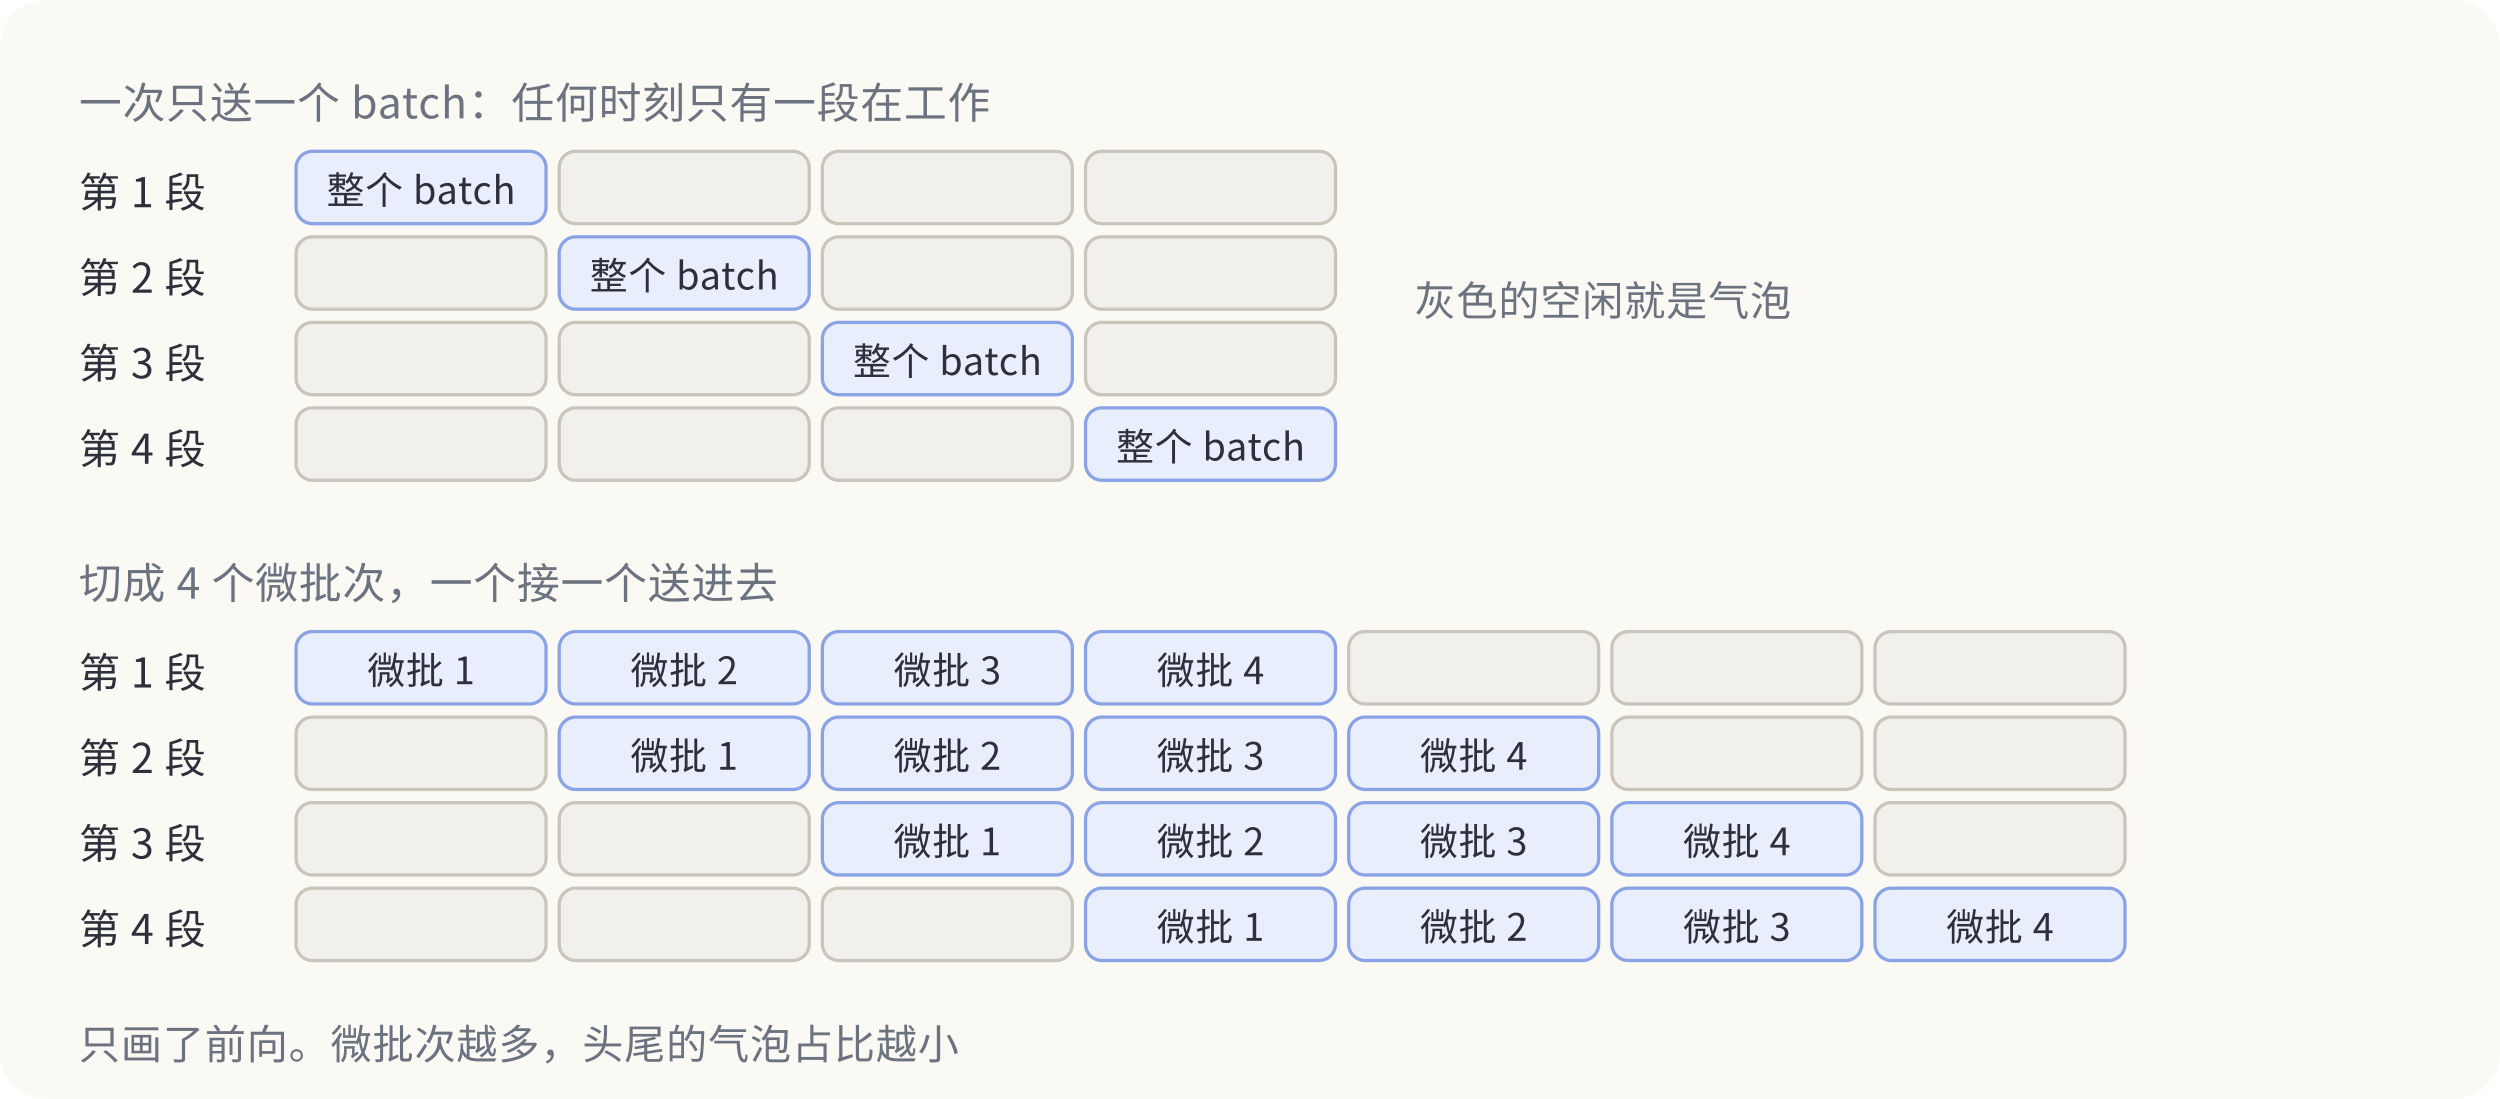
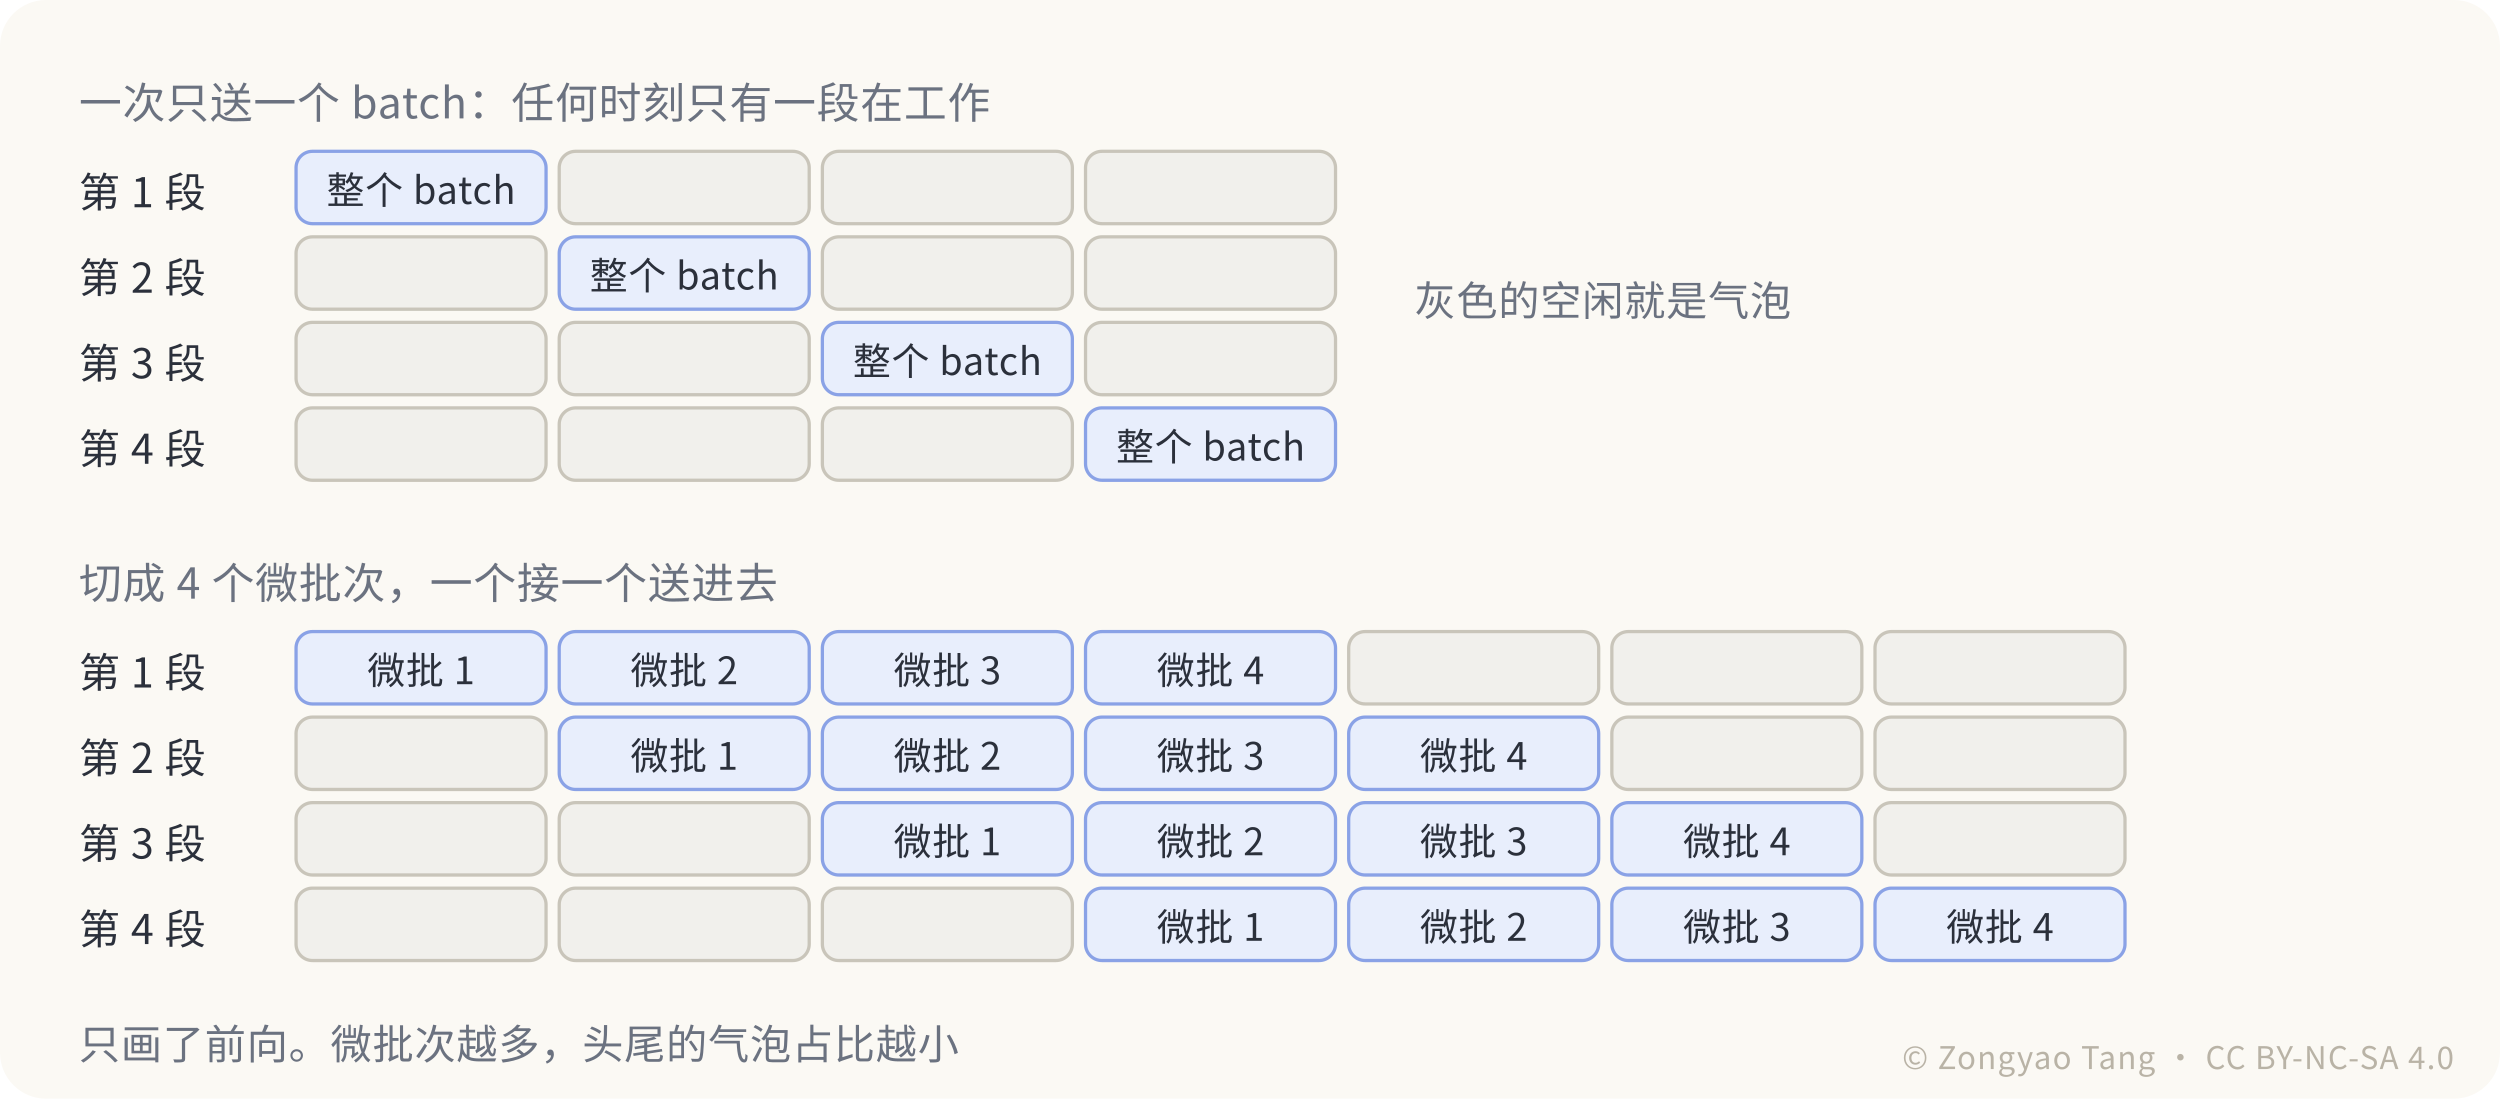
<svg xmlns="http://www.w3.org/2000/svg" viewBox="0 0 760 334" width="760" height="334" font-family="'PingFang SC','Noto Sans CJK SC','Source Han Sans SC','Hiragino Sans GB','Microsoft YaHei',sans-serif" role="img" aria-label="流水线并行的气泡">
  <defs>
    <marker id="tip" viewBox="0 0 10 10" refX="9" refY="5" markerWidth="7" markerHeight="7" orient="auto-start-reverse">
      <path d="M0 0 L10 5 L0 10 z" fill="#6b7280" />
    </marker>
  </defs>
  <rect width="760" height="334" rx="14" fill="#fbf9f4" />
  <text x="24" y="36" font-size="13" fill="#6b7280" font-weight="400" text-anchor="start" letter-spacing=".02em">一次只送一个 batch：任何时刻只有一段在工作</text>
  <text x="24" y="63" font-size="12.5" fill="#2b303b" font-weight="400" text-anchor="start" letter-spacing=".02em">第 1 段</text>
  <rect x="90" y="46" width="76" height="22" rx="5" fill="#e8eefc" stroke="#8aa2e6" stroke-width="1" />
  <text x="128" y="62" font-size="11.5" fill="#2b303b" font-weight="400" text-anchor="middle" letter-spacing=".02em">整个 batch</text>
  <rect x="170" y="46" width="76" height="22" rx="5" fill="#f1f0ec" stroke="#c9c5ba" stroke-width="1" />
  <rect x="250" y="46" width="76" height="22" rx="5" fill="#f1f0ec" stroke="#c9c5ba" stroke-width="1" />
  <rect x="330" y="46" width="76" height="22" rx="5" fill="#f1f0ec" stroke="#c9c5ba" stroke-width="1" />
  <text x="24" y="89" font-size="12.5" fill="#2b303b" font-weight="400" text-anchor="start" letter-spacing=".02em">第 2 段</text>
  <rect x="90" y="72" width="76" height="22" rx="5" fill="#f1f0ec" stroke="#c9c5ba" stroke-width="1" />
  <rect x="170" y="72" width="76" height="22" rx="5" fill="#e8eefc" stroke="#8aa2e6" stroke-width="1" />
  <text x="208" y="88" font-size="11.5" fill="#2b303b" font-weight="400" text-anchor="middle" letter-spacing=".02em">整个 batch</text>
  <rect x="250" y="72" width="76" height="22" rx="5" fill="#f1f0ec" stroke="#c9c5ba" stroke-width="1" />
  <rect x="330" y="72" width="76" height="22" rx="5" fill="#f1f0ec" stroke="#c9c5ba" stroke-width="1" />
  <text x="24" y="115" font-size="12.5" fill="#2b303b" font-weight="400" text-anchor="start" letter-spacing=".02em">第 3 段</text>
  <rect x="90" y="98" width="76" height="22" rx="5" fill="#f1f0ec" stroke="#c9c5ba" stroke-width="1" />
  <rect x="170" y="98" width="76" height="22" rx="5" fill="#f1f0ec" stroke="#c9c5ba" stroke-width="1" />
  <rect x="250" y="98" width="76" height="22" rx="5" fill="#e8eefc" stroke="#8aa2e6" stroke-width="1" />
  <text x="288" y="114" font-size="11.5" fill="#2b303b" font-weight="400" text-anchor="middle" letter-spacing=".02em">整个 batch</text>
  <rect x="330" y="98" width="76" height="22" rx="5" fill="#f1f0ec" stroke="#c9c5ba" stroke-width="1" />
  <text x="24" y="141" font-size="12.5" fill="#2b303b" font-weight="400" text-anchor="start" letter-spacing=".02em">第 4 段</text>
  <rect x="90" y="124" width="76" height="22" rx="5" fill="#f1f0ec" stroke="#c9c5ba" stroke-width="1" />
  <rect x="170" y="124" width="76" height="22" rx="5" fill="#f1f0ec" stroke="#c9c5ba" stroke-width="1" />
  <rect x="250" y="124" width="76" height="22" rx="5" fill="#f1f0ec" stroke="#c9c5ba" stroke-width="1" />
  <rect x="330" y="124" width="76" height="22" rx="5" fill="#e8eefc" stroke="#8aa2e6" stroke-width="1" />
  <text x="368" y="140" font-size="11.5" fill="#2b303b" font-weight="400" text-anchor="middle" letter-spacing=".02em">整个 batch</text>
  <text x="24" y="182" font-size="13" fill="#6b7280" font-weight="400" text-anchor="start" letter-spacing=".02em">切成 4 个微批次，一个接一个送进去</text>
  <text x="24" y="209" font-size="12.5" fill="#2b303b" font-weight="400" text-anchor="start" letter-spacing=".02em">第 1 段</text>
  <rect x="90" y="192" width="76" height="22" rx="5" fill="#e8eefc" stroke="#8aa2e6" stroke-width="1" />
  <text x="128" y="208" font-size="11.5" fill="#2b303b" font-weight="400" text-anchor="middle" letter-spacing=".02em">微批 1</text>
  <rect x="170" y="192" width="76" height="22" rx="5" fill="#e8eefc" stroke="#8aa2e6" stroke-width="1" />
  <text x="208" y="208" font-size="11.5" fill="#2b303b" font-weight="400" text-anchor="middle" letter-spacing=".02em">微批 2</text>
  <rect x="250" y="192" width="76" height="22" rx="5" fill="#e8eefc" stroke="#8aa2e6" stroke-width="1" />
  <text x="288" y="208" font-size="11.5" fill="#2b303b" font-weight="400" text-anchor="middle" letter-spacing=".02em">微批 3</text>
  <rect x="330" y="192" width="76" height="22" rx="5" fill="#e8eefc" stroke="#8aa2e6" stroke-width="1" />
  <text x="368" y="208" font-size="11.5" fill="#2b303b" font-weight="400" text-anchor="middle" letter-spacing=".02em">微批 4</text>
  <rect x="410" y="192" width="76" height="22" rx="5" fill="#f1f0ec" stroke="#c9c5ba" stroke-width="1" />
  <rect x="490" y="192" width="76" height="22" rx="5" fill="#f1f0ec" stroke="#c9c5ba" stroke-width="1" />
  <rect x="570" y="192" width="76" height="22" rx="5" fill="#f1f0ec" stroke="#c9c5ba" stroke-width="1" />
  <text x="24" y="235" font-size="12.5" fill="#2b303b" font-weight="400" text-anchor="start" letter-spacing=".02em">第 2 段</text>
  <rect x="90" y="218" width="76" height="22" rx="5" fill="#f1f0ec" stroke="#c9c5ba" stroke-width="1" />
  <rect x="170" y="218" width="76" height="22" rx="5" fill="#e8eefc" stroke="#8aa2e6" stroke-width="1" />
  <text x="208" y="234" font-size="11.5" fill="#2b303b" font-weight="400" text-anchor="middle" letter-spacing=".02em">微批 1</text>
  <rect x="250" y="218" width="76" height="22" rx="5" fill="#e8eefc" stroke="#8aa2e6" stroke-width="1" />
  <text x="288" y="234" font-size="11.5" fill="#2b303b" font-weight="400" text-anchor="middle" letter-spacing=".02em">微批 2</text>
  <rect x="330" y="218" width="76" height="22" rx="5" fill="#e8eefc" stroke="#8aa2e6" stroke-width="1" />
  <text x="368" y="234" font-size="11.5" fill="#2b303b" font-weight="400" text-anchor="middle" letter-spacing=".02em">微批 3</text>
  <rect x="410" y="218" width="76" height="22" rx="5" fill="#e8eefc" stroke="#8aa2e6" stroke-width="1" />
  <text x="448" y="234" font-size="11.5" fill="#2b303b" font-weight="400" text-anchor="middle" letter-spacing=".02em">微批 4</text>
  <rect x="490" y="218" width="76" height="22" rx="5" fill="#f1f0ec" stroke="#c9c5ba" stroke-width="1" />
  <rect x="570" y="218" width="76" height="22" rx="5" fill="#f1f0ec" stroke="#c9c5ba" stroke-width="1" />
  <text x="24" y="261" font-size="12.5" fill="#2b303b" font-weight="400" text-anchor="start" letter-spacing=".02em">第 3 段</text>
  <rect x="90" y="244" width="76" height="22" rx="5" fill="#f1f0ec" stroke="#c9c5ba" stroke-width="1" />
  <rect x="170" y="244" width="76" height="22" rx="5" fill="#f1f0ec" stroke="#c9c5ba" stroke-width="1" />
  <rect x="250" y="244" width="76" height="22" rx="5" fill="#e8eefc" stroke="#8aa2e6" stroke-width="1" />
  <text x="288" y="260" font-size="11.5" fill="#2b303b" font-weight="400" text-anchor="middle" letter-spacing=".02em">微批 1</text>
  <rect x="330" y="244" width="76" height="22" rx="5" fill="#e8eefc" stroke="#8aa2e6" stroke-width="1" />
  <text x="368" y="260" font-size="11.5" fill="#2b303b" font-weight="400" text-anchor="middle" letter-spacing=".02em">微批 2</text>
  <rect x="410" y="244" width="76" height="22" rx="5" fill="#e8eefc" stroke="#8aa2e6" stroke-width="1" />
  <text x="448" y="260" font-size="11.5" fill="#2b303b" font-weight="400" text-anchor="middle" letter-spacing=".02em">微批 3</text>
  <rect x="490" y="244" width="76" height="22" rx="5" fill="#e8eefc" stroke="#8aa2e6" stroke-width="1" />
  <text x="528" y="260" font-size="11.5" fill="#2b303b" font-weight="400" text-anchor="middle" letter-spacing=".02em">微批 4</text>
  <rect x="570" y="244" width="76" height="22" rx="5" fill="#f1f0ec" stroke="#c9c5ba" stroke-width="1" />
  <text x="24" y="287" font-size="12.5" fill="#2b303b" font-weight="400" text-anchor="start" letter-spacing=".02em">第 4 段</text>
  <rect x="90" y="270" width="76" height="22" rx="5" fill="#f1f0ec" stroke="#c9c5ba" stroke-width="1" />
  <rect x="170" y="270" width="76" height="22" rx="5" fill="#f1f0ec" stroke="#c9c5ba" stroke-width="1" />
  <rect x="250" y="270" width="76" height="22" rx="5" fill="#f1f0ec" stroke="#c9c5ba" stroke-width="1" />
  <rect x="330" y="270" width="76" height="22" rx="5" fill="#e8eefc" stroke="#8aa2e6" stroke-width="1" />
  <text x="368" y="286" font-size="11.5" fill="#2b303b" font-weight="400" text-anchor="middle" letter-spacing=".02em">微批 1</text>
  <rect x="410" y="270" width="76" height="22" rx="5" fill="#e8eefc" stroke="#8aa2e6" stroke-width="1" />
  <text x="448" y="286" font-size="11.5" fill="#2b303b" font-weight="400" text-anchor="middle" letter-spacing=".02em">微批 2</text>
  <rect x="490" y="270" width="76" height="22" rx="5" fill="#e8eefc" stroke="#8aa2e6" stroke-width="1" />
  <text x="528" y="286" font-size="11.5" fill="#2b303b" font-weight="400" text-anchor="middle" letter-spacing=".02em">微批 3</text>
  <rect x="570" y="270" width="76" height="22" rx="5" fill="#e8eefc" stroke="#8aa2e6" stroke-width="1" />
  <text x="608" y="286" font-size="11.5" fill="#2b303b" font-weight="400" text-anchor="middle" letter-spacing=".02em">微批 4</text>
  <text x="430" y="96" font-size="12.5" fill="#6b7280" font-weight="400" text-anchor="start" letter-spacing=".02em">灰色的空闲就是气泡</text>
  <text x="24" y="322" font-size="12.5" fill="#6b7280" font-weight="400" text-anchor="start" letter-spacing=".02em">只画了前向。微批次越多，头尾的气泡占比越小</text>
+   <text x="746" y="325" font-size="9.5" fill="#b9b3a6" text-anchor="end" letter-spacing=".04em">© Zongyao Tang · CC BY-NC-SA 4.0</text>
</svg>
